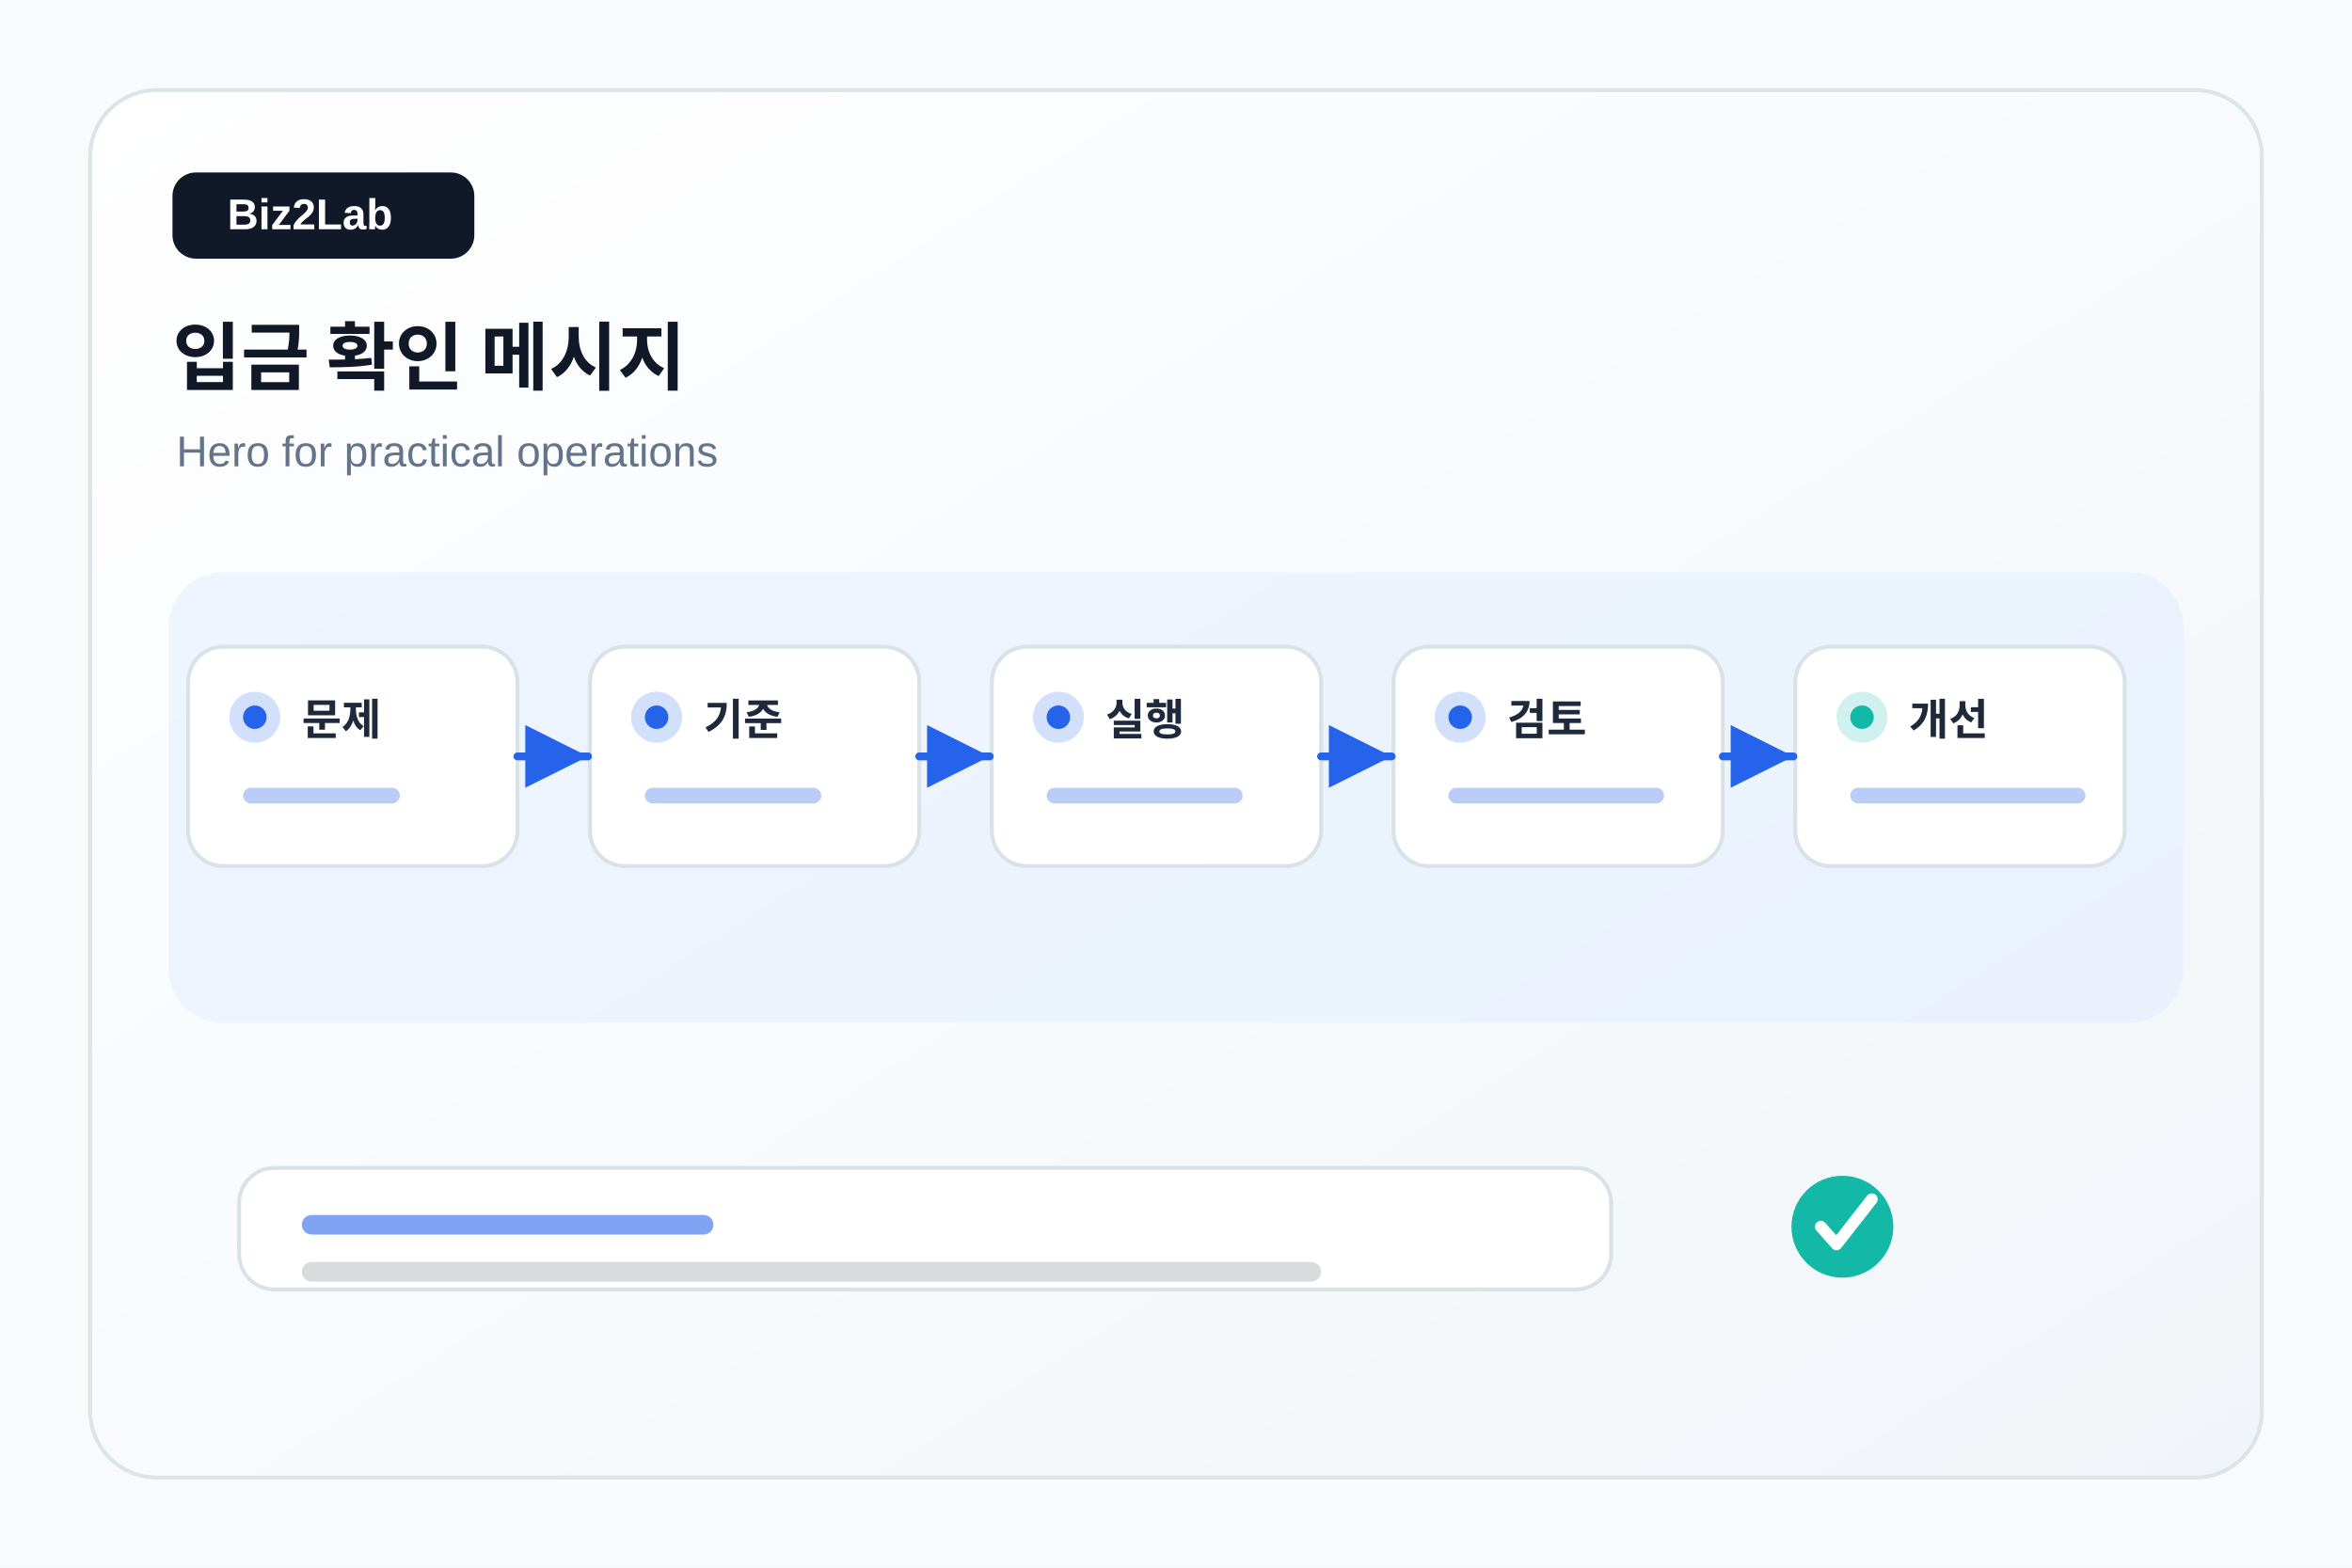
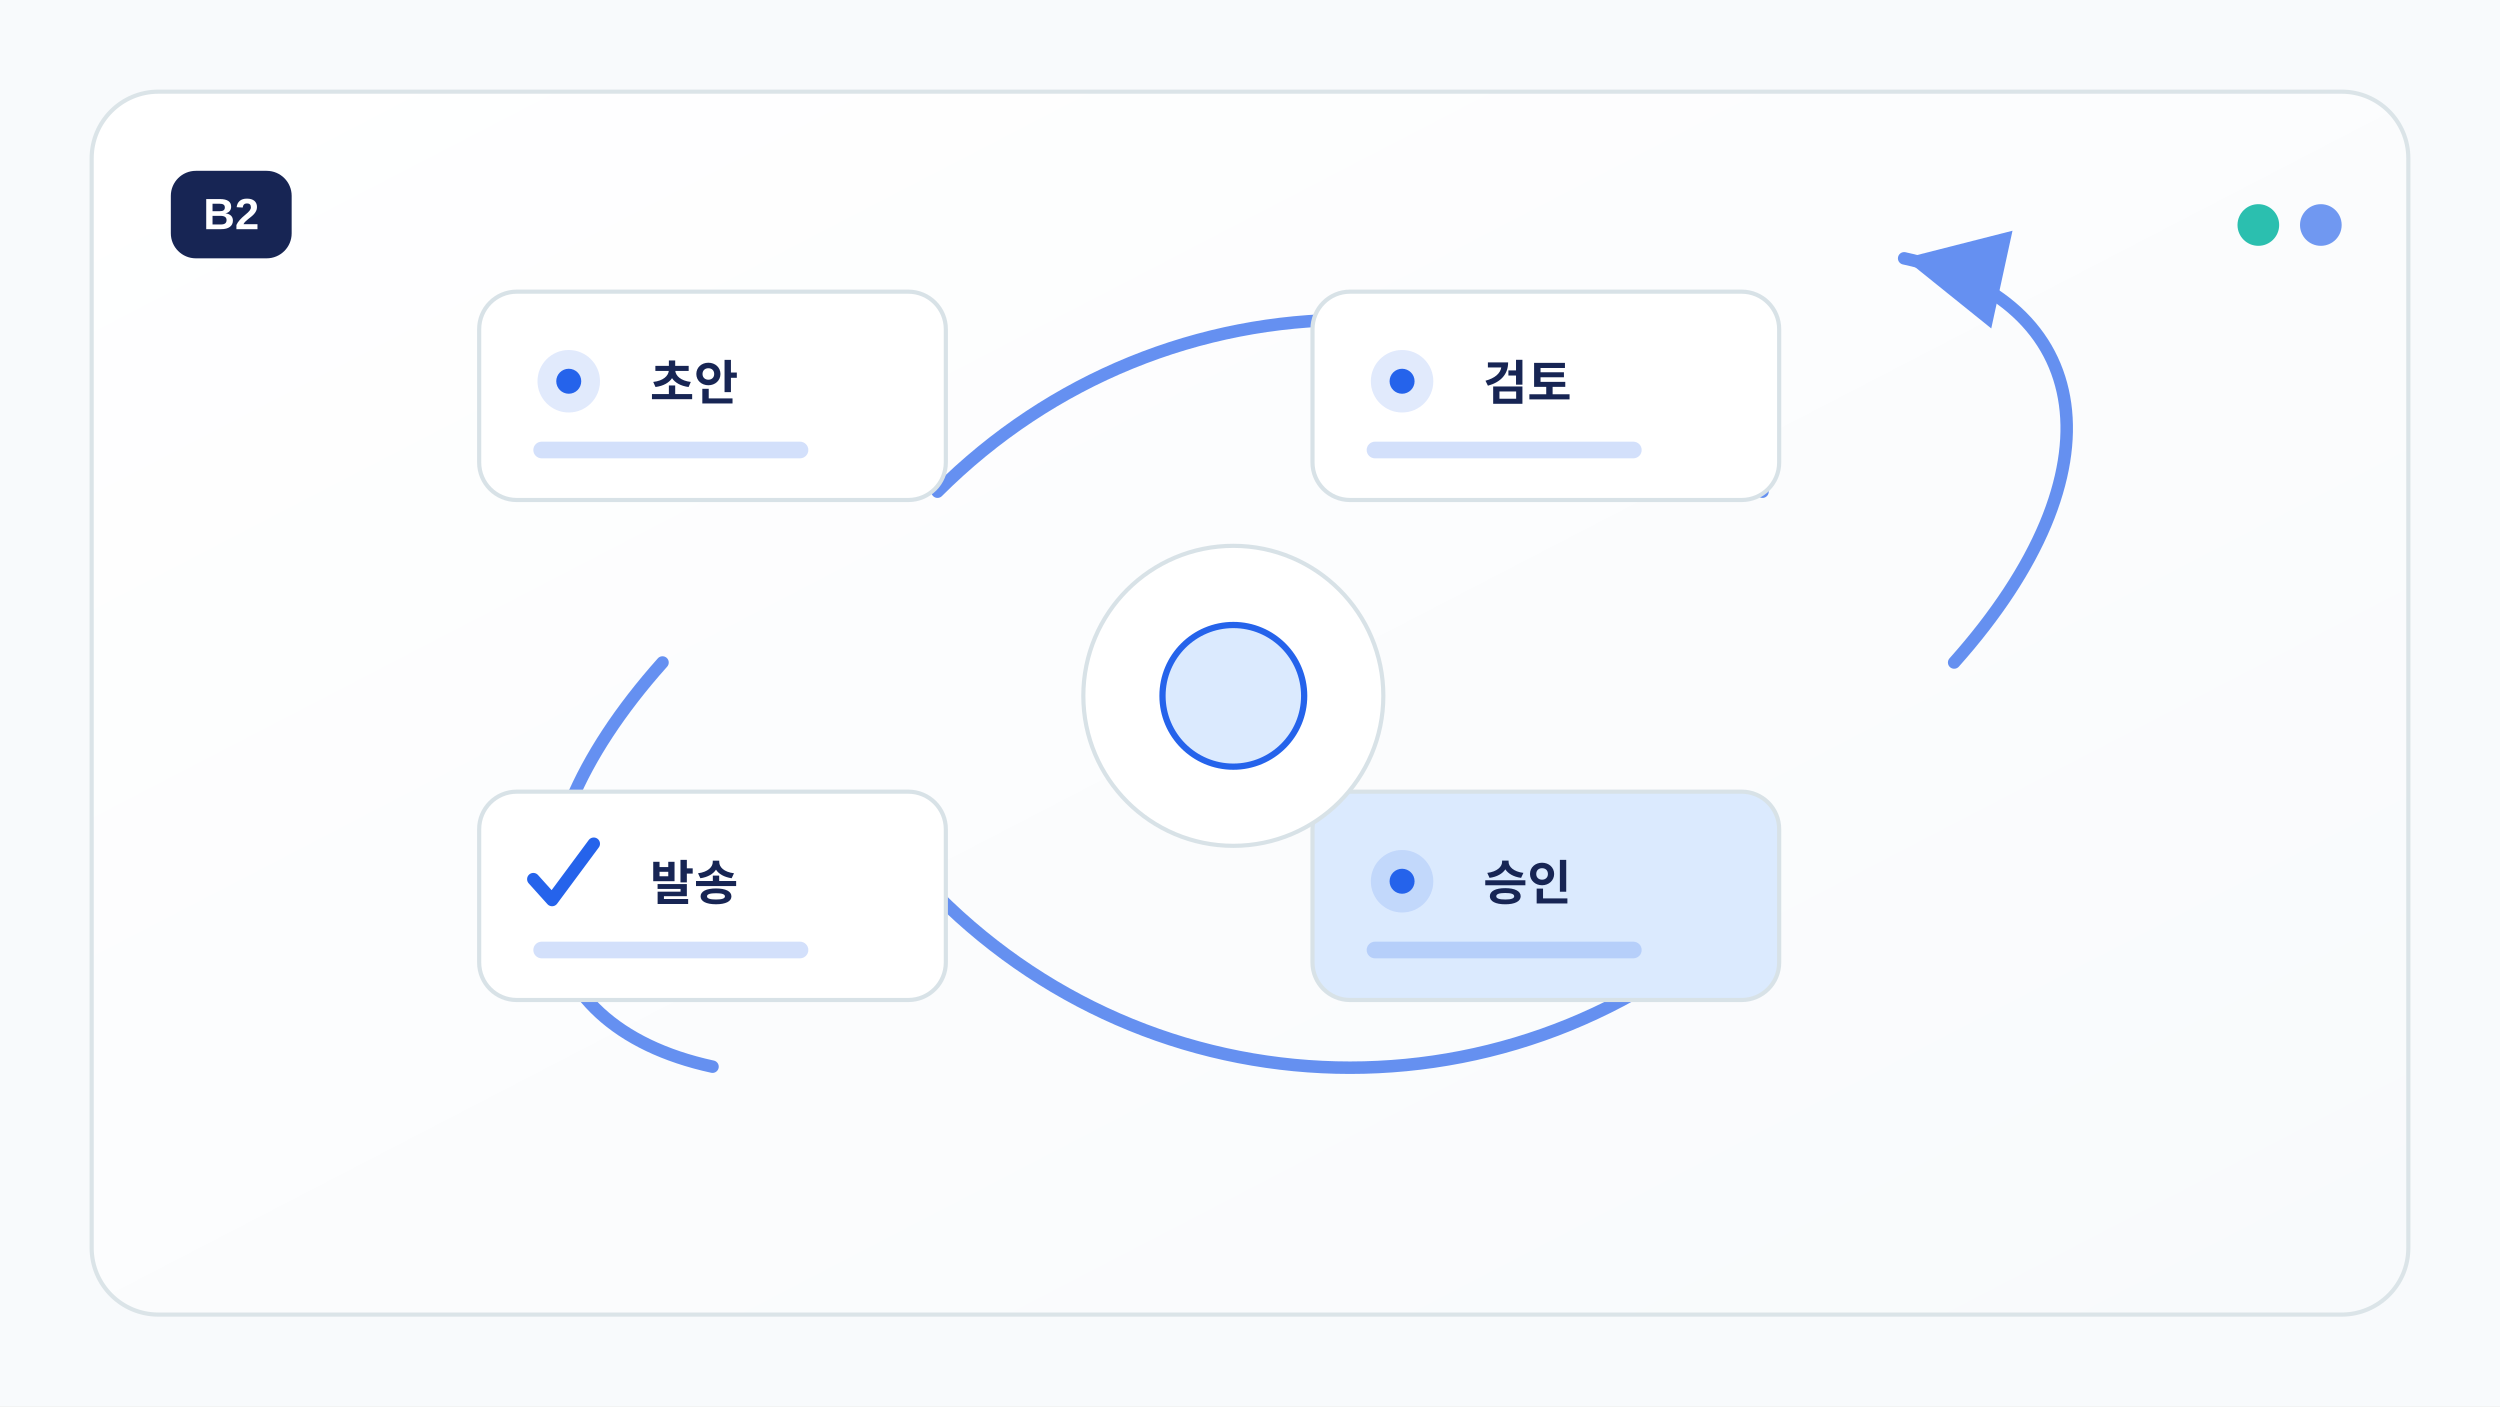
- <svg xmlns="http://www.w3.org/2000/svg" width="1200" height="800" viewBox="0 0 1200 800" role="img">
+ <svg xmlns="http://www.w3.org/2000/svg" width="1200" height="675" viewBox="0 0 1200 675" role="img">
  <defs>
    <marker id="arrow" markerWidth="12" markerHeight="12" refX="10" refY="6" orient="auto" markerUnits="strokeWidth">
      <path d="M2,2 L10,6 L2,10 Z" fill="#2563eb" />
    </marker>
-     <linearGradient id="bg" x1="0" x2="1" y1="0" y2="1">
+     <linearGradient id="panel" x1="0" x2="1" y1="0" y2="1">
      <stop offset="0" stop-color="#ffffff" />
-       <stop offset="1" stop-color="#f1f5f9" />
+       <stop offset="1" stop-color="#f8fafc" />
    </linearGradient>
  </defs>
-   <rect width="1200" height="800" fill="#f8fafc" />
-   <rect x="46" y="46" width="1108" height="708" rx="34" fill="url(#bg)" stroke="#dbe4e8" stroke-width="2" />
-   <rect x="88" y="88" width="154" height="44" rx="12" fill="#111827" />
-   <text x="116" y="117" fill="#ffffff" font-family="Arial, sans-serif" font-size="22" font-weight="800">Biz2Lab</text>
-   <text x="88" y="196" fill="#111827" font-family="Arial, 'Malgun Gothic', sans-serif" font-size="38" font-weight="800">입금 확인 메시지</text>
-   <text x="90" y="238" fill="#64748b" font-family="Arial, sans-serif" font-size="22">Hero for practical operations</text>
-   <rect x="86" y="292" width="1028" height="230" rx="28" fill="#dbeafe" opacity="0.42" />
-   <g>
-     <rect x="96" y="330" width="168" height="112" rx="18" fill="#ffffff" stroke="#d8e2e7" stroke-width="2" />
-     <circle cx="130" cy="366" r="13" fill="#2563eb" opacity="0.2" />
-     <circle cx="130" cy="366" r="6" fill="#2563eb" />
-     <text x="154" y="375" fill="#1e293b" font-family="Arial, 'Malgun Gothic', sans-serif" font-size="22" font-weight="700">문제</text>
-     <rect x="124" y="402" width="80" height="8" rx="4" fill="#2563eb" opacity="0.32" />
+   <rect width="1200" height="675" fill="#f8fafc" />
+   <rect x="44" y="44" width="1112" height="587" rx="32" fill="url(#panel)" stroke="#dbe4e8" stroke-width="2" />
+   <rect x="82" y="82" width="58" height="42" rx="12" fill="#172554" />
+   <text x="111" y="110" text-anchor="middle" fill="#ffffff" font-family="Arial, 'Malgun Gothic', sans-serif" font-size="21" font-weight="700">B2</text>
+   <g opacity="0.9">
+     <circle cx="1084" cy="108" r="10" fill="#14b8a6" />
+     <circle cx="1114" cy="108" r="10" fill="#2563eb" opacity="0.72" />
  </g>
-   <g>
-     <rect x="301" y="330" width="168" height="112" rx="18" fill="#ffffff" stroke="#d8e2e7" stroke-width="2" />
-     <circle cx="335" cy="366" r="13" fill="#2563eb" opacity="0.2" />
-     <circle cx="335" cy="366" r="6" fill="#2563eb" />
-     <text x="359" y="375" fill="#1e293b" font-family="Arial, 'Malgun Gothic', sans-serif" font-size="22" font-weight="700">기준</text>
-     <rect x="329" y="402" width="90" height="8" rx="4" fill="#2563eb" opacity="0.32" />
+   <g data-family="reminder-approval-flow">
+     <path d="M450 236 C560 126, 736 126, 846 236 M846 430 C736 540, 560 540, 450 430 M318 318 C236 410, 250 492, 342 512 M938 318 C1020 226, 1006 144, 914 124" fill="none" stroke="#2563eb" stroke-width="6" stroke-linecap="round" marker-end="url(#arrow)" opacity="0.7" />
+     <g>
+       <rect x="230" y="140" width="224" height="100" rx="18" fill="#ffffff" stroke="#d8e2e7" stroke-width="2" />
+       <circle cx="273" cy="183" r="15" fill="#2563eb" opacity="0.14" />
+       <circle cx="273" cy="183" r="6" fill="#2563eb" />
+       <text x="312" y="192" text-anchor="start" fill="#172554" font-family="Arial, 'Malgun Gothic', sans-serif" font-size="23" font-weight="700">초안</text>
+       <rect x="256" y="212" width="132" height="8" rx="4" fill="#2563eb" opacity="0.2" />
+     </g>
+     <g>
+       <rect x="630" y="140" width="224" height="100" rx="18" fill="#ffffff" stroke="#d8e2e7" stroke-width="2" />
+       <circle cx="673" cy="183" r="15" fill="#2563eb" opacity="0.14" />
+       <circle cx="673" cy="183" r="6" fill="#2563eb" />
+       <text x="712" y="192" text-anchor="start" fill="#172554" font-family="Arial, 'Malgun Gothic', sans-serif" font-size="23" font-weight="700">검토</text>
+       <rect x="656" y="212" width="132" height="8" rx="4" fill="#2563eb" opacity="0.2" />
+     </g>
+     <g>
+       <rect x="630" y="380" width="224" height="100" rx="18" fill="#dbeafe" stroke="#d8e2e7" stroke-width="2" />
+       <circle cx="673" cy="423" r="15" fill="#2563eb" opacity="0.14" />
+       <circle cx="673" cy="423" r="6" fill="#2563eb" />
+       <text x="712" y="432" text-anchor="start" fill="#172554" font-family="Arial, 'Malgun Gothic', sans-serif" font-size="23" font-weight="700">승인</text>
+       <rect x="656" y="452" width="132" height="8" rx="4" fill="#2563eb" opacity="0.2" />
+     </g>
+     <g>
+       <rect x="230" y="380" width="224" height="100" rx="18" fill="#ffffff" stroke="#d8e2e7" stroke-width="2" />
+       <path d="M256 422 l9 10 l20 -27" fill="none" stroke="#2563eb" stroke-width="6" stroke-linecap="round" stroke-linejoin="round" />
+       <text x="312" y="432" text-anchor="start" fill="#172554" font-family="Arial, 'Malgun Gothic', sans-serif" font-size="23" font-weight="700">발송</text>
+       <rect x="256" y="452" width="132" height="8" rx="4" fill="#2563eb" opacity="0.2" />
+     </g>
+     <circle cx="592" cy="334" r="72" fill="#ffffff" stroke="#d8e2e7" stroke-width="2" />
+     <circle cx="592" cy="334" r="34" fill="#dbeafe" stroke="#2563eb" stroke-width="3" />
  </g>
-   <g>
-     <rect x="506" y="330" width="168" height="112" rx="18" fill="#ffffff" stroke="#d8e2e7" stroke-width="2" />
-     <circle cx="540" cy="366" r="13" fill="#2563eb" opacity="0.2" />
-     <circle cx="540" cy="366" r="6" fill="#2563eb" />
-     <text x="564" y="375" fill="#1e293b" font-family="Arial, 'Malgun Gothic', sans-serif" font-size="22" font-weight="700">실행</text>
-     <rect x="534" y="402" width="100" height="8" rx="4" fill="#2563eb" opacity="0.32" />
-   </g>
-   <g>
-     <rect x="711" y="330" width="168" height="112" rx="18" fill="#ffffff" stroke="#d8e2e7" stroke-width="2" />
-     <circle cx="745" cy="366" r="13" fill="#2563eb" opacity="0.2" />
-     <circle cx="745" cy="366" r="6" fill="#2563eb" />
-     <text x="769" y="375" fill="#1e293b" font-family="Arial, 'Malgun Gothic', sans-serif" font-size="22" font-weight="700">검토</text>
-     <rect x="739" y="402" width="110" height="8" rx="4" fill="#2563eb" opacity="0.32" />
-   </g>
-   <g>
-     <rect x="916" y="330" width="168" height="112" rx="18" fill="#ffffff" stroke="#d8e2e7" stroke-width="2" />
-     <circle cx="950" cy="366" r="13" fill="#14b8a6" opacity="0.2" />
-     <circle cx="950" cy="366" r="6" fill="#14b8a6" />
-     <text x="974" y="375" fill="#1e293b" font-family="Arial, 'Malgun Gothic', sans-serif" font-size="22" font-weight="700">개선</text>
-     <rect x="944" y="402" width="120" height="8" rx="4" fill="#2563eb" opacity="0.32" />
-   </g>
-   <path d="M 264 386 C 276 386, 288 386, 300 386" stroke="#2563eb" stroke-width="4" fill="none" stroke-linecap="round" marker-end="url(#arrow)" />
-   <path d="M 469 386 C 481 386, 493 386, 505 386" stroke="#2563eb" stroke-width="4" fill="none" stroke-linecap="round" marker-end="url(#arrow)" />
-   <path d="M 674 386 C 686 386, 698 386, 710 386" stroke="#2563eb" stroke-width="4" fill="none" stroke-linecap="round" marker-end="url(#arrow)" />
-   <path d="M 879 386 C 891 386, 903 386, 915 386" stroke="#2563eb" stroke-width="4" fill="none" stroke-linecap="round" marker-end="url(#arrow)" />
-   <rect x="122" y="596" width="700" height="62" rx="18" fill="#ffffff" stroke="#d8e2e7" stroke-width="2" />
-   <rect x="154" y="620" width="210" height="10" rx="5" fill="#2563eb" opacity="0.58" />
-   <rect x="154" y="644" width="520" height="10" rx="5" fill="#111827" opacity="0.16" />
-   <circle cx="940" cy="626" r="26" fill="#14b8a6" />
-   <path d="M929 626 l8 9 l18 -23" fill="none" stroke="#ffffff" stroke-width="6" stroke-linecap="round" stroke-linejoin="round" />
</svg>
